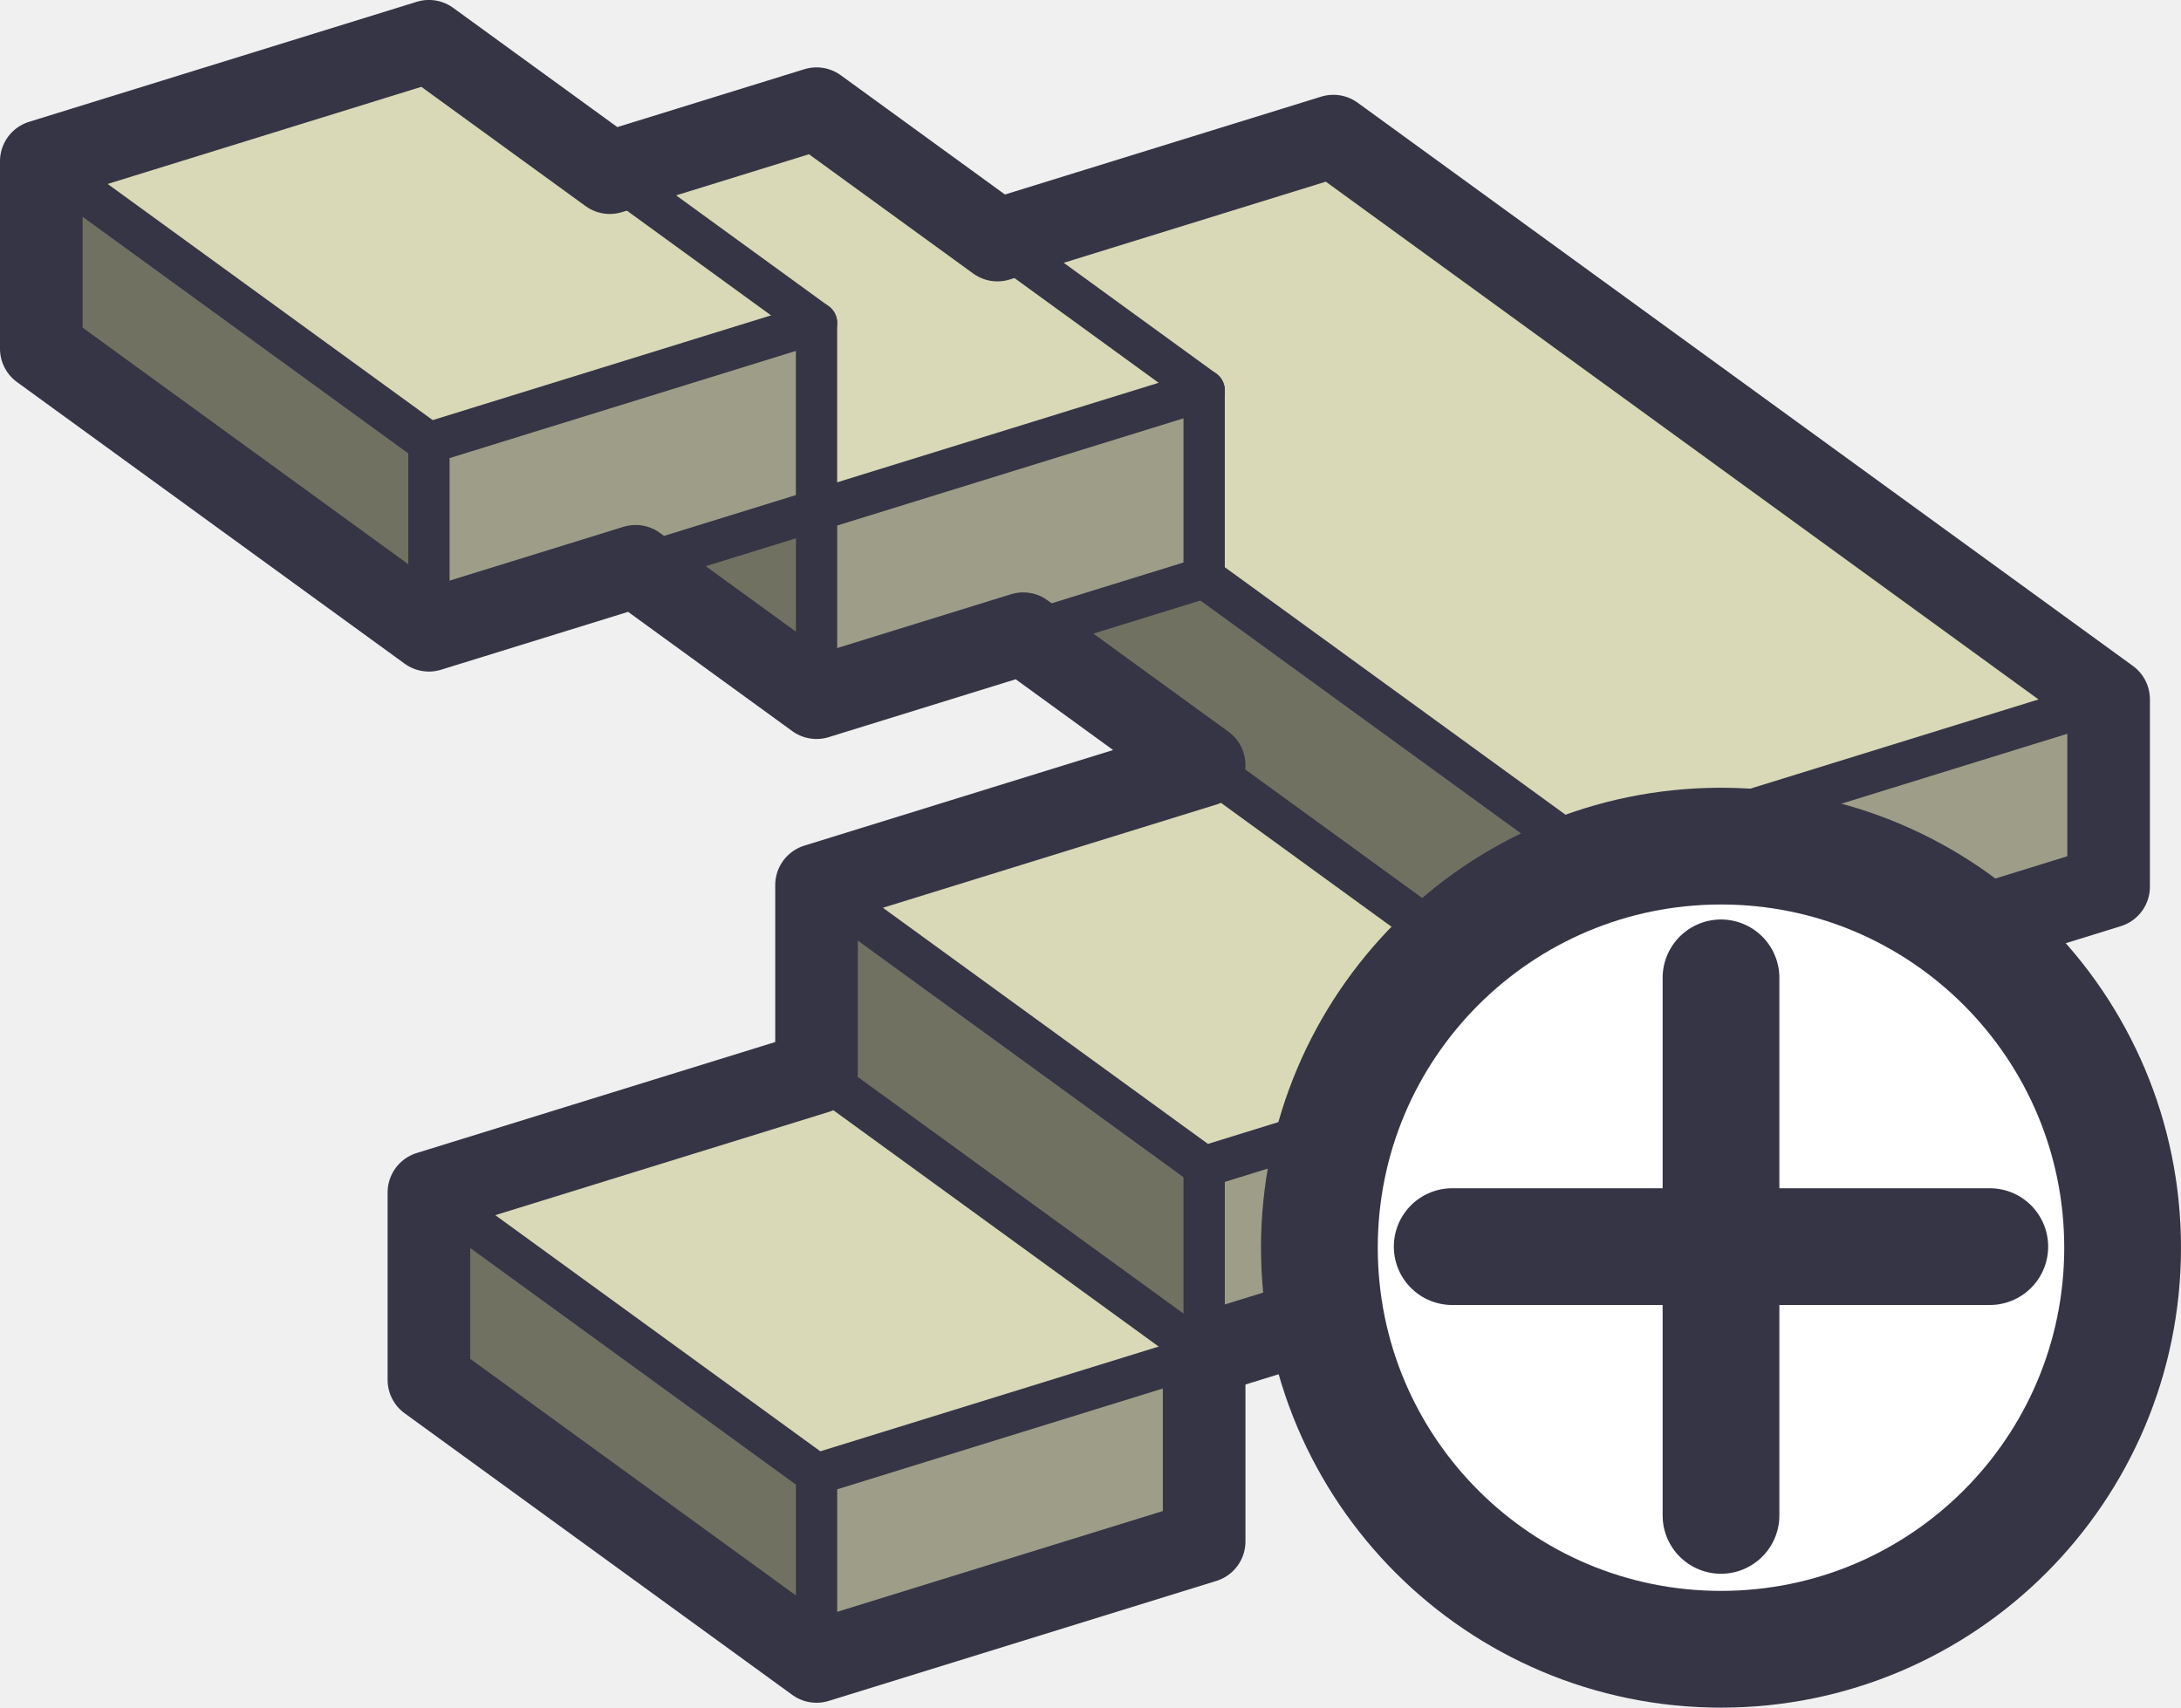
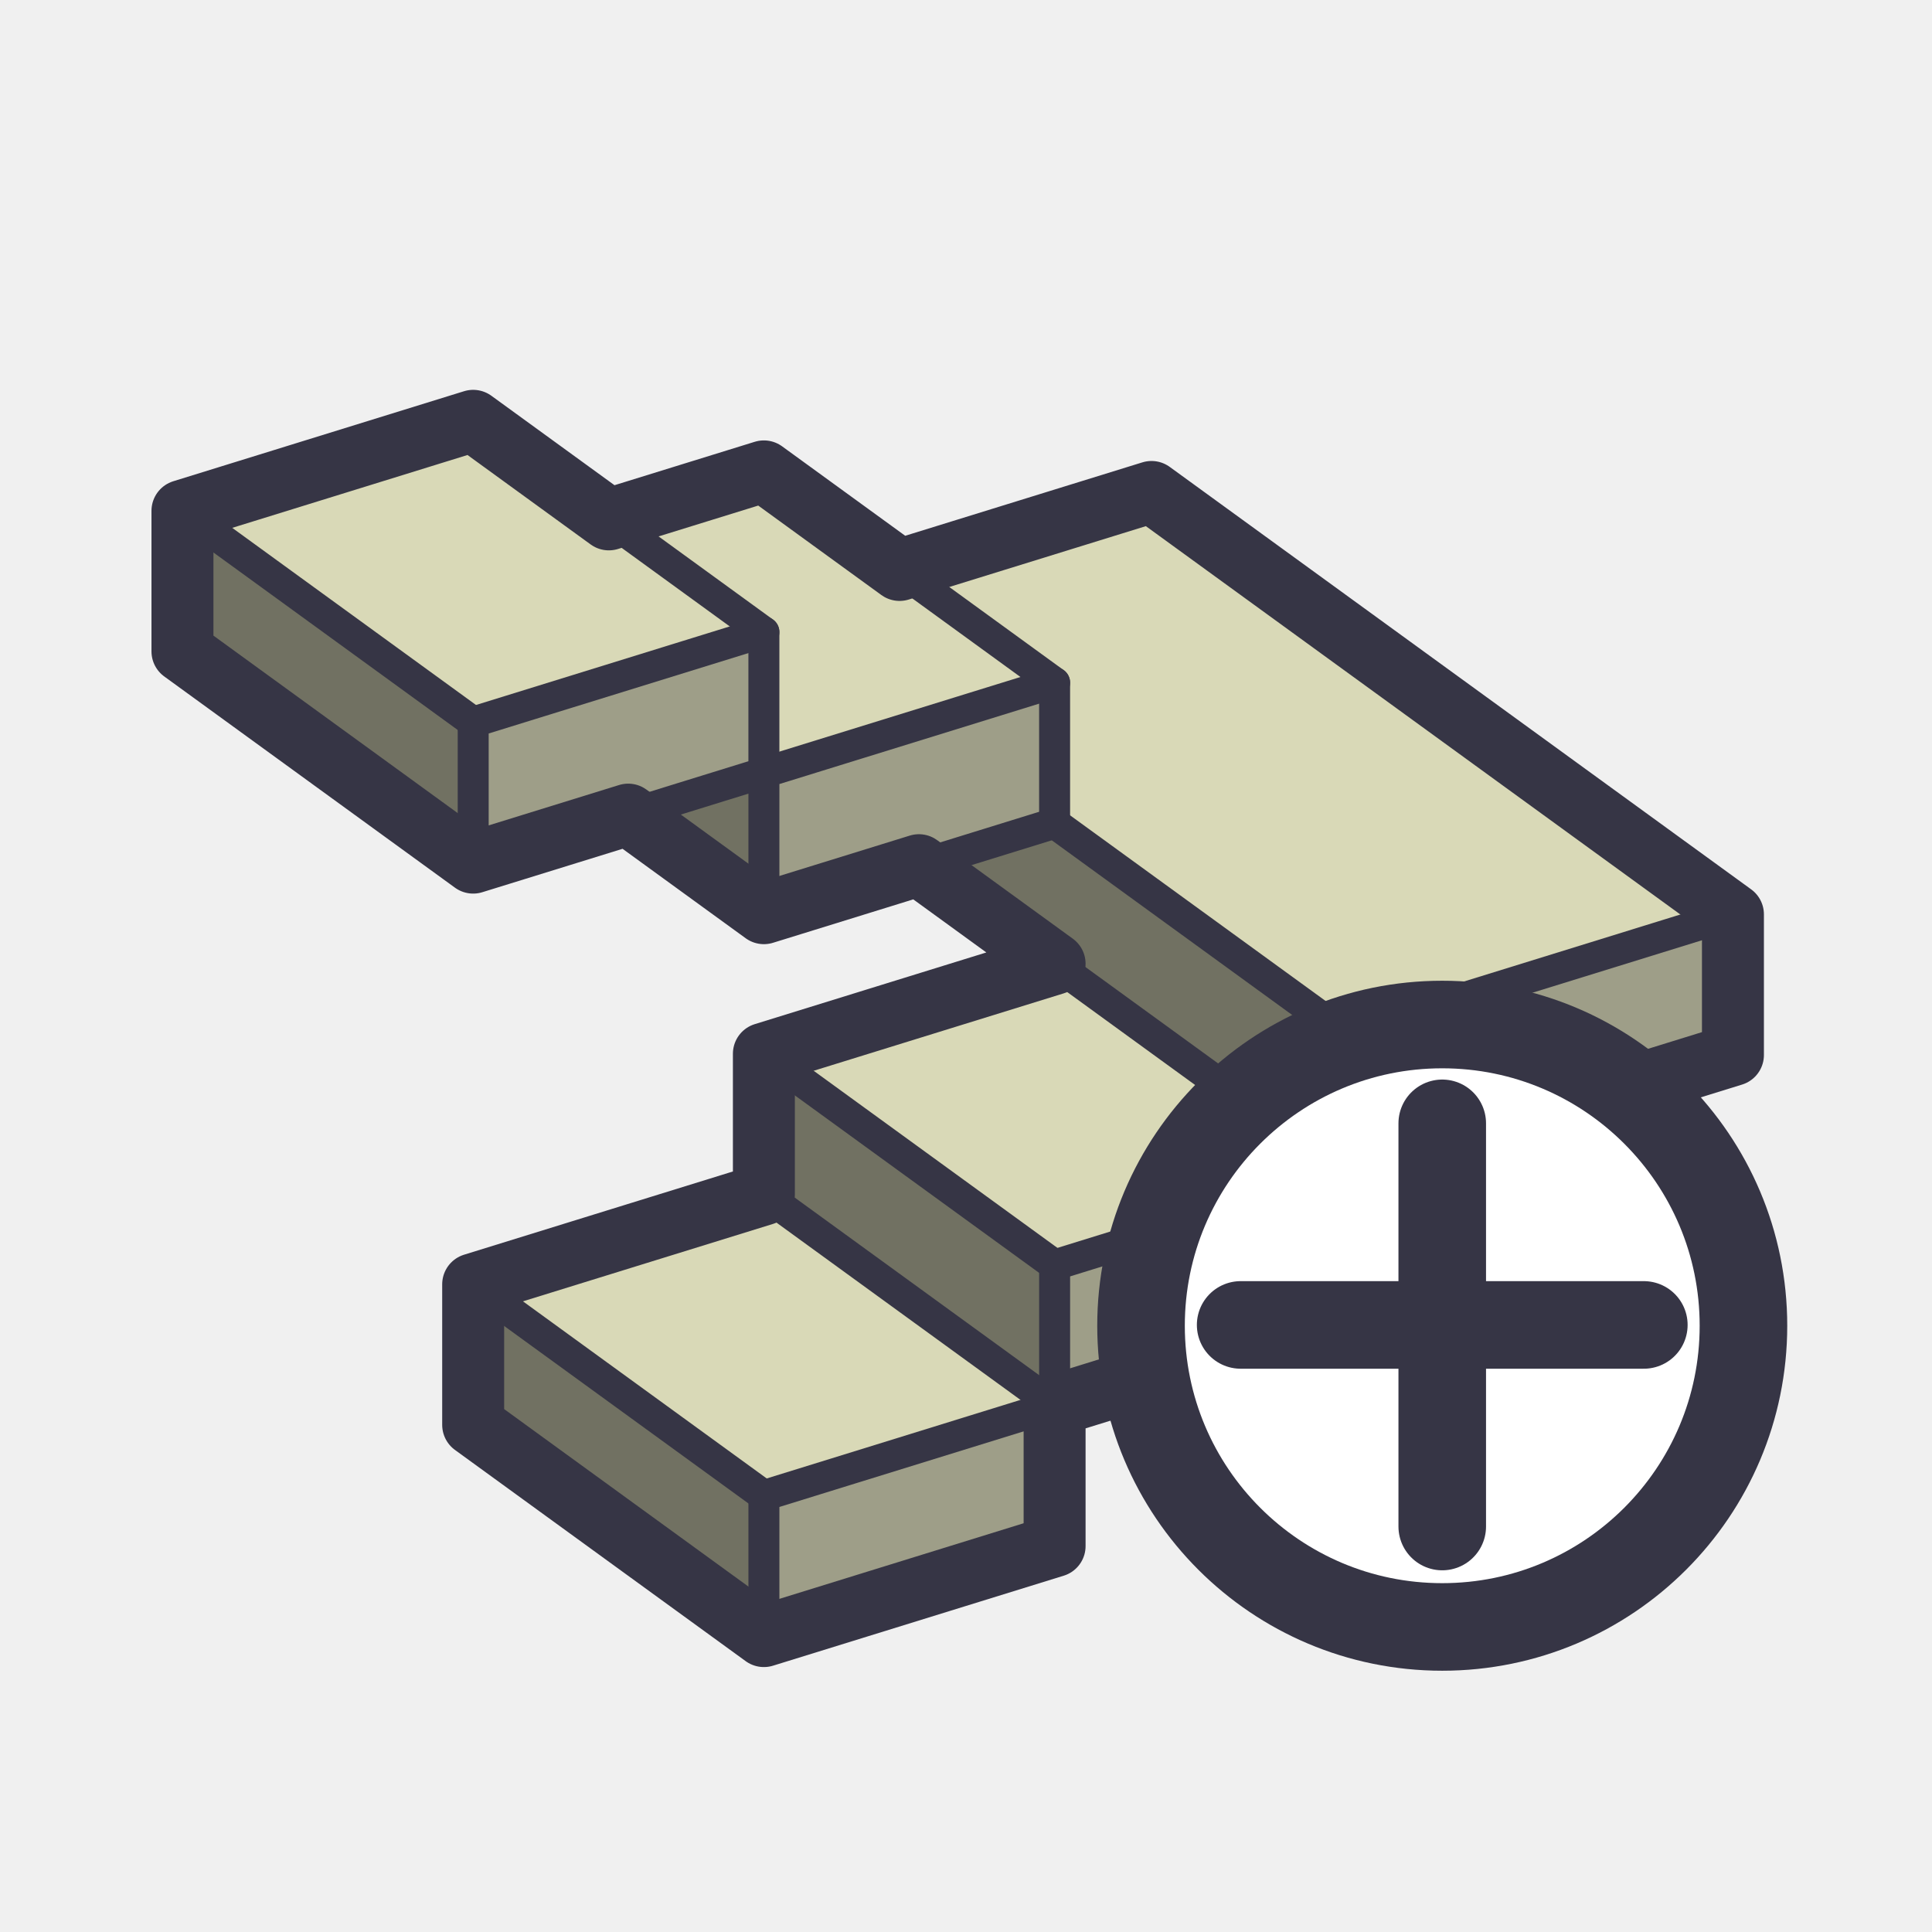
- <svg xmlns="http://www.w3.org/2000/svg" width="89.605mm" height="70.163mm" viewBox="0 0 89.605 70.163" version="1.1" id="svg1" xml:space="preserve">
+ <svg xmlns="http://www.w3.org/2000/svg" width="105.833mm" height="105.833mm" viewBox="0 0 105.833 105.833" version="1.1" id="svg1" xml:space="preserve">
  <defs id="defs1" />
-   <g id="layer9" transform="translate(-173.5165,-554.0567)">
+   <g id="layer8" transform="translate(-1.050727,-393.3571)">
+     <rect style="display:inline;fill:none;stroke:#363545;stroke-width:0;stroke-linecap:round;stroke-linejoin:round;stroke-miterlimit:4.1;stroke-dasharray:none;stroke-dashoffset:7.697" id="rect3-7" width="105.833" height="105.833" x="3.697" y="485.961" />
+   </g>
+   <g id="layer9" transform="translate(-165.2181,-532.6997)">
    <g id="g63-0" style="stroke-width:1.697;stroke-dasharray:none" transform="translate(90.27912,344.975)">
      <path style="fill:#d9d9b7;fill-opacity:1;stroke:none;stroke-width:1.697;stroke-linecap:round;stroke-linejoin:round;stroke-miterlimit:4.1;stroke-dasharray:none;stroke-opacity:1" d="m 100.86,258.079 15.925,11.57 15.925,-4.93 -15.925,-11.57 z" id="path49-5" />
      <path style="fill:#d9d9b7;fill-opacity:1;stroke:none;stroke-width:1.697;stroke-linecap:round;stroke-linejoin:round;stroke-miterlimit:4.1;stroke-dasharray:none;stroke-opacity:1" d="m 116.785,221.249 31.85,23.141 21.234,-6.573 -31.85,-23.141 z" id="path49-3-3" />
      <path style="fill:#717162;fill-opacity:1;stroke:none;stroke-width:1.697;stroke-linecap:round;stroke-linejoin:round;stroke-miterlimit:4.1;stroke-dasharray:none;stroke-opacity:1" d="m 100.86,258.079 v 7.7 l 15.925,11.57 v -7.7 z" id="path51-4" />
      <path style="fill:#717162;fill-opacity:1;stroke:none;stroke-width:1.697;stroke-linecap:round;stroke-linejoin:round;stroke-miterlimit:4.1;stroke-dasharray:none;stroke-opacity:1" d="m 116.785,221.249 v 7.7 l 31.85,23.114 v -7.673 z" id="path51-5-7" />
      <path style="fill:#9e9e88;fill-opacity:1;stroke:none;stroke-width:1.697;stroke-linecap:round;stroke-linejoin:round;stroke-miterlimit:4.1;stroke-dasharray:none;stroke-opacity:1" d="m 132.71,272.419 -10e-6,-7.7 -15.925,4.93 v 7.7 z" id="path55-8" />
      <path style="fill:#d9d9b7;fill-opacity:1;stroke:none;stroke-width:1.697;stroke-linecap:round;stroke-linejoin:round;stroke-miterlimit:4.1;stroke-dasharray:none;stroke-opacity:1" d="m 116.785,245.449 15.925,11.57 15.925,-4.93 -15.925,-11.57 z" id="path49-4-7" />
      <path style="fill:#717162;fill-opacity:1;stroke:none;stroke-width:1.697;stroke-linecap:round;stroke-linejoin:round;stroke-miterlimit:4.1;stroke-dasharray:none;stroke-opacity:1" d="m 116.785,245.449 v 7.7 l 15.925,11.57 v -7.7 z" id="path51-1-2" />
      <path style="fill:#9e9e88;fill-opacity:1;stroke:none;stroke-width:1.697;stroke-linecap:round;stroke-linejoin:round;stroke-miterlimit:4.1;stroke-dasharray:none;stroke-opacity:1" d="m 148.635,259.79 -1e-5,-7.7 -15.925,4.93 v 7.7 z" id="path55-4-7" />
      <path style="fill:#9e9e88;fill-opacity:1;stroke:none;stroke-width:1.697;stroke-linecap:round;stroke-linejoin:round;stroke-miterlimit:4.1;stroke-dasharray:none;stroke-opacity:1" d="m 148.635,252.063 v -7.673 l 21.234,-6.573 -1e-5,7.7 z" id="path59-4" />
      <path style="fill:#d9d9b7;fill-opacity:1;stroke:none;stroke-width:1.697;stroke-linecap:round;stroke-linejoin:round;stroke-miterlimit:4.1;stroke-dasharray:none;stroke-opacity:1" d="m 100.86,218.479 15.925,11.57 15.925,-4.93 -15.925,-11.57 z" id="path49-4-7-6" />
      <path style="fill:#717162;fill-opacity:1;stroke:none;stroke-width:1.697;stroke-linecap:round;stroke-linejoin:round;stroke-miterlimit:4.1;stroke-dasharray:none;stroke-opacity:1" d="m 100.86,218.479 v 7.7 l 15.925,11.57 v -7.7 z" id="path51-1-2-7" />
      <path style="fill:#9e9e88;fill-opacity:1;stroke:none;stroke-width:1.697;stroke-linecap:round;stroke-linejoin:round;stroke-miterlimit:4.1;stroke-dasharray:none;stroke-opacity:1" d="m 132.71,232.819 -2e-5,-7.7 -15.925,4.93 v 7.7 z" id="path55-4-7-7" />
      <path style="fill:#d9d9b7;fill-opacity:1;stroke:none;stroke-width:1.697;stroke-linecap:round;stroke-linejoin:round;stroke-miterlimit:4.1;stroke-dasharray:none;stroke-opacity:1" d="m 84.934,215.708 15.925,11.57 15.925,-4.93 -15.925,-11.57 z" id="path49-4-7-3" />
      <path style="fill:#717162;fill-opacity:1;stroke:none;stroke-width:1.697;stroke-linecap:round;stroke-linejoin:round;stroke-miterlimit:4.1;stroke-dasharray:none;stroke-opacity:1" d="m 84.934,215.708 v 7.7 l 15.925,11.57 v -7.7 z" id="path51-1-2-2" />
      <path style="fill:#9e9e88;fill-opacity:1;stroke:none;stroke-width:1.697;stroke-linecap:round;stroke-linejoin:round;stroke-miterlimit:4.1;stroke-dasharray:none;stroke-opacity:1" d="m 116.785,230.049 -1e-5,-7.7 -15.925,4.93 v 7.7 z" id="path55-4-7-71" />
    </g>
    <g id="g84-4" transform="translate(90.27912,344.975)" style="display:inline;stroke-width:1.697;stroke-dasharray:none">
      <path style="fill:none;fill-opacity:1;stroke:#363545;stroke-width:1.697;stroke-linecap:round;stroke-linejoin:round;stroke-miterlimit:4.1;stroke-dasharray:none;stroke-opacity:1" d="m 116.785,277.349 v -7.7 l 15.925,-4.93" id="path67-11" />
      <path style="fill:none;fill-opacity:1;stroke:#363545;stroke-width:1.697;stroke-linecap:round;stroke-linejoin:round;stroke-miterlimit:4.1;stroke-dasharray:none;stroke-opacity:1" d="M 116.785,269.649 100.86,258.079" id="path69-3" />
      <path style="fill:none;fill-opacity:1;stroke:#363545;stroke-width:1.697;stroke-linecap:round;stroke-linejoin:round;stroke-miterlimit:4.1;stroke-dasharray:none;stroke-opacity:1" d="m 132.71,264.719 -15.925,-11.57" id="path71-2" />
      <path style="fill:none;fill-opacity:1;stroke:#363545;stroke-width:1.697;stroke-linecap:round;stroke-linejoin:round;stroke-miterlimit:4.1;stroke-dasharray:none;stroke-opacity:1" d="m 132.71,257.019 v 7.7" id="path73-5" />
      <path style="fill:none;fill-opacity:1;stroke:#363545;stroke-width:1.697;stroke-linecap:round;stroke-linejoin:round;stroke-miterlimit:4.1;stroke-dasharray:none;stroke-opacity:1" d="m 132.71,257.019 -15.925,-11.57" id="path74-7" />
      <path style="fill:none;fill-opacity:1;stroke:#363545;stroke-width:1.697;stroke-linecap:round;stroke-linejoin:round;stroke-miterlimit:4.1;stroke-dasharray:none;stroke-opacity:1" d="m 132.71,257.019 15.925,-4.93" id="path75-0" />
      <path style="fill:none;fill-opacity:1;stroke:#363545;stroke-width:1.697;stroke-linecap:round;stroke-linejoin:round;stroke-miterlimit:4.1;stroke-dasharray:none;stroke-opacity:1" d="m 148.635,252.09 v -7.7 l -15.925,-11.57" id="path76-2" />
      <path style="fill:none;fill-opacity:1;stroke:#363545;stroke-width:1.697;stroke-linecap:round;stroke-linejoin:round;stroke-miterlimit:4.1;stroke-dasharray:none;stroke-opacity:1" d="m 148.635,244.39 21.234,-6.573" id="path77-4" />
      <path style="fill:none;fill-opacity:1;stroke:#363545;stroke-width:1.697;stroke-linecap:round;stroke-linejoin:round;stroke-miterlimit:4.1;stroke-dasharray:none;stroke-opacity:1" d="M 148.635,252.09 132.71,240.519" id="path84-6" />
      <path style="fill:none;fill-opacity:1;stroke:#363545;stroke-width:1.697;stroke-linecap:round;stroke-linejoin:round;stroke-miterlimit:4.1;stroke-dasharray:none;stroke-dashoffset:7.697;stroke-opacity:1" d="m 124.216,218.949 8.493,6.171 v 7.7" id="path29" />
      <path style="fill:none;fill-opacity:1;stroke:#363545;stroke-width:1.697;stroke-linecap:round;stroke-linejoin:round;stroke-miterlimit:4.1;stroke-dasharray:none;stroke-dashoffset:7.697;stroke-opacity:1" d="m 132.71,225.119 -15.925,4.93 v 7.7" id="path61" />
      <path style="fill:none;fill-opacity:1;stroke:#363545;stroke-width:1.697;stroke-linecap:round;stroke-linejoin:round;stroke-miterlimit:4.1;stroke-dasharray:none;stroke-dashoffset:7.697;stroke-opacity:1" d="m 108.291,216.178 8.493,6.171 v 7.7 l -7.432,2.301" id="path85" />
      <path style="fill:none;fill-opacity:1;stroke:#363545;stroke-width:1.697;stroke-linecap:round;stroke-linejoin:round;stroke-miterlimit:4.1;stroke-dasharray:none;stroke-dashoffset:7.697;stroke-opacity:1" d="m 116.785,222.349 -15.925,4.93 v 7.7" id="path86" />
      <path style="fill:none;fill-opacity:1;stroke:#363545;stroke-width:1.697;stroke-linecap:round;stroke-linejoin:round;stroke-miterlimit:4.1;stroke-dasharray:none;stroke-dashoffset:7.697;stroke-opacity:1" d="M 100.86,227.279 84.934,215.708" id="path87" />
      <path style="fill:none;fill-opacity:1;stroke:#363545;stroke-width:1.697;stroke-linecap:round;stroke-linejoin:round;stroke-miterlimit:4.1;stroke-dasharray:none;stroke-dashoffset:7.697;stroke-opacity:1" d="m 222.989,577.794 -7.432,2.3" id="path89" transform="translate(-90.27912,-344.975)" />
    </g>
    <g id="g65-1" style="display:inline;stroke-width:1.697;stroke-dasharray:none" transform="translate(90.27912,344.975)">
      <path style="fill:none;fill-opacity:1;stroke:#363545;stroke-width:3.394;stroke-linecap:round;stroke-linejoin:round;stroke-miterlimit:4.1;stroke-dasharray:none;stroke-dashoffset:7.697;stroke-opacity:1" d="m 175.213,560.683 v 7.7 l 15.925,11.57 8.493,-2.629 7.432,5.399 8.493,-2.629 7.432,5.399 -15.925,4.93 v 7.7 l -15.925,4.93 v 7.7 l 15.925,11.57 15.925,-4.93 v -7.7 l 15.925,-4.93 v -7.7 l 21.234,-6.573 v -7.7 l -31.85,-23.141 -13.802,4.272 -7.432,-5.399 -8.493,2.629 -7.432,-5.399 z" id="path88" transform="translate(-90.27912,-344.975)" />
    </g>
    <g id="layer4-1-7" transform="translate(350.3906,242.457)" style="display:inline;stroke-width:1.697;stroke-dasharray:none">
      <circle style="fill:#ffffff;fill-opacity:1;stroke:#363545;stroke-width:4.797;stroke-linecap:round;stroke-linejoin:round;stroke-miterlimit:4.1;stroke-dasharray:none;stroke-opacity:1" id="path25-9-2" cx="-106.168" cy="362.865" r="16.5" />
      <path style="fill:#ffffff;fill-opacity:1;stroke:#363545;stroke-width:4.797;stroke-linecap:round;stroke-linejoin:round;stroke-miterlimit:4.1;stroke-dasharray:none;stroke-opacity:1" d="M -106.168,373.864 V 351.778" id="path27-7-4" />
      <path style="fill:#ffffff;fill-opacity:1;stroke:#363545;stroke-width:4.797;stroke-linecap:round;stroke-linejoin:round;stroke-miterlimit:4.1;stroke-dasharray:none;stroke-opacity:1" d="m -117.211,362.821 22.086,10e-6" id="path27-3-02-6" />
    </g>
+     <rect style="display:inline;fill:none;stroke:#363545;stroke-width:0;stroke-linecap:round;stroke-linejoin:round;stroke-miterlimit:4.1;stroke-dasharray:none;stroke-dashoffset:7.697" id="rect3-1" width="105.833" height="105.833" x="165.218" y="532.7" />
  </g>
</svg>
